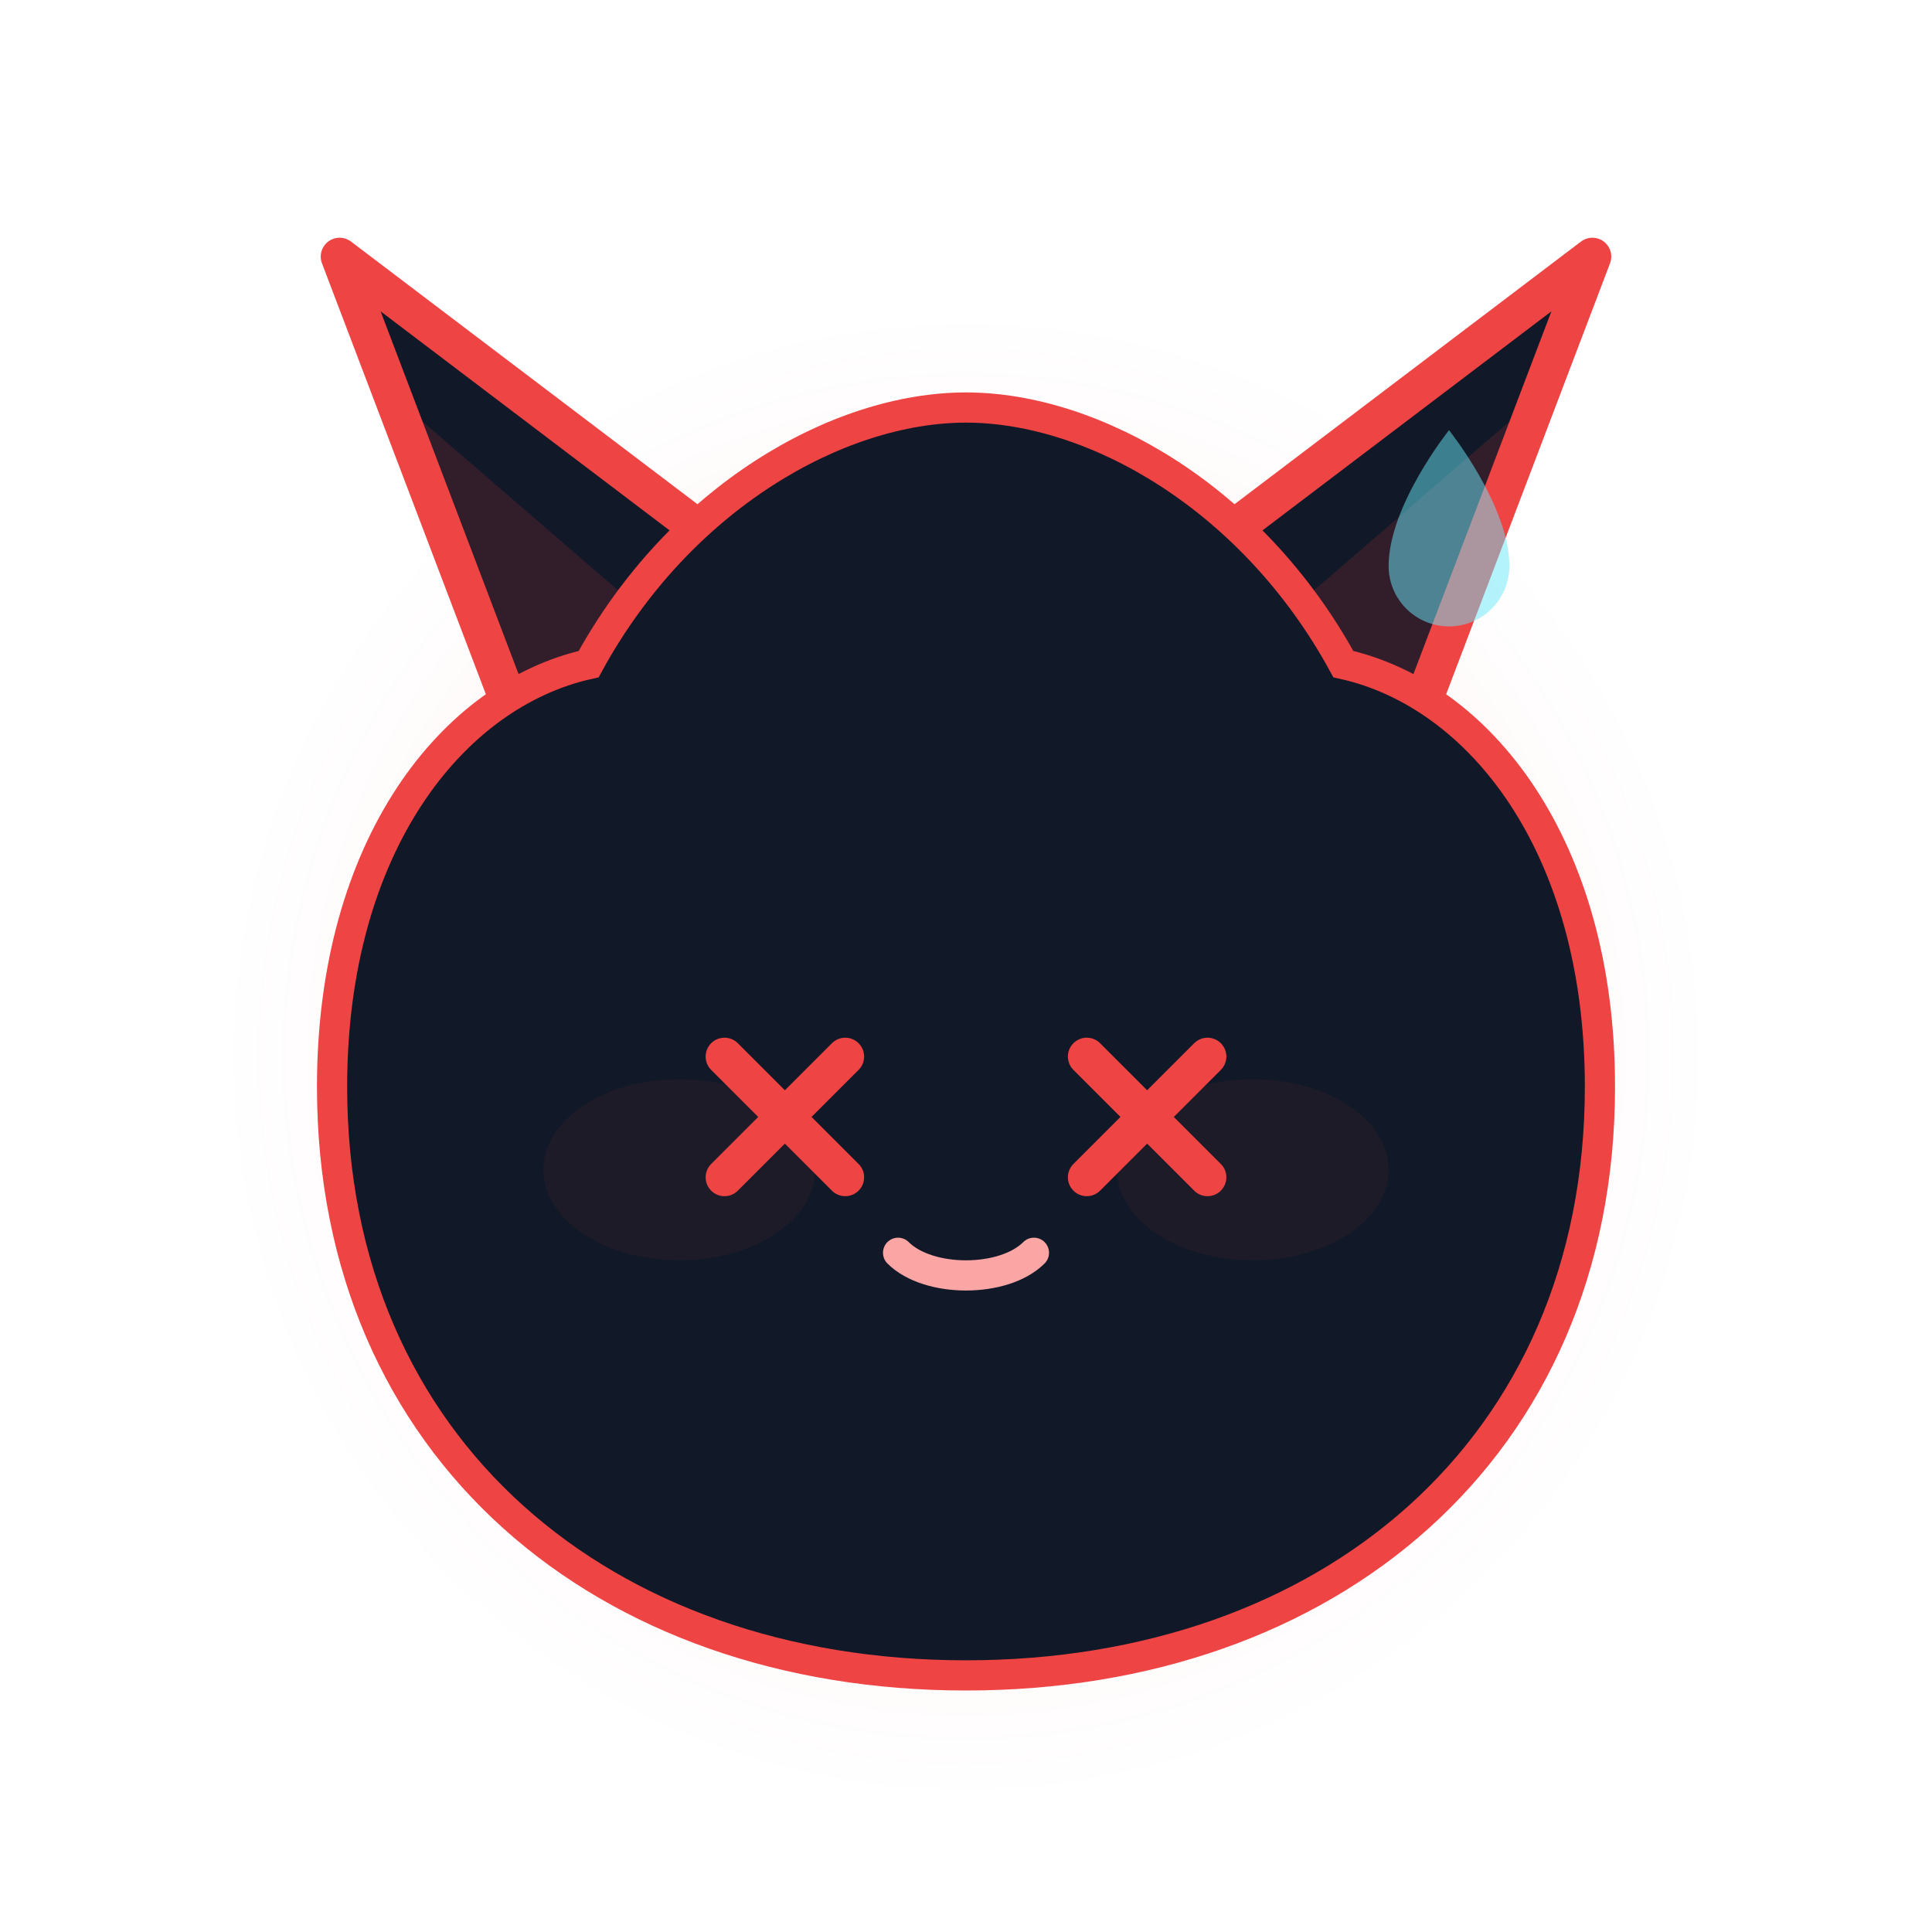
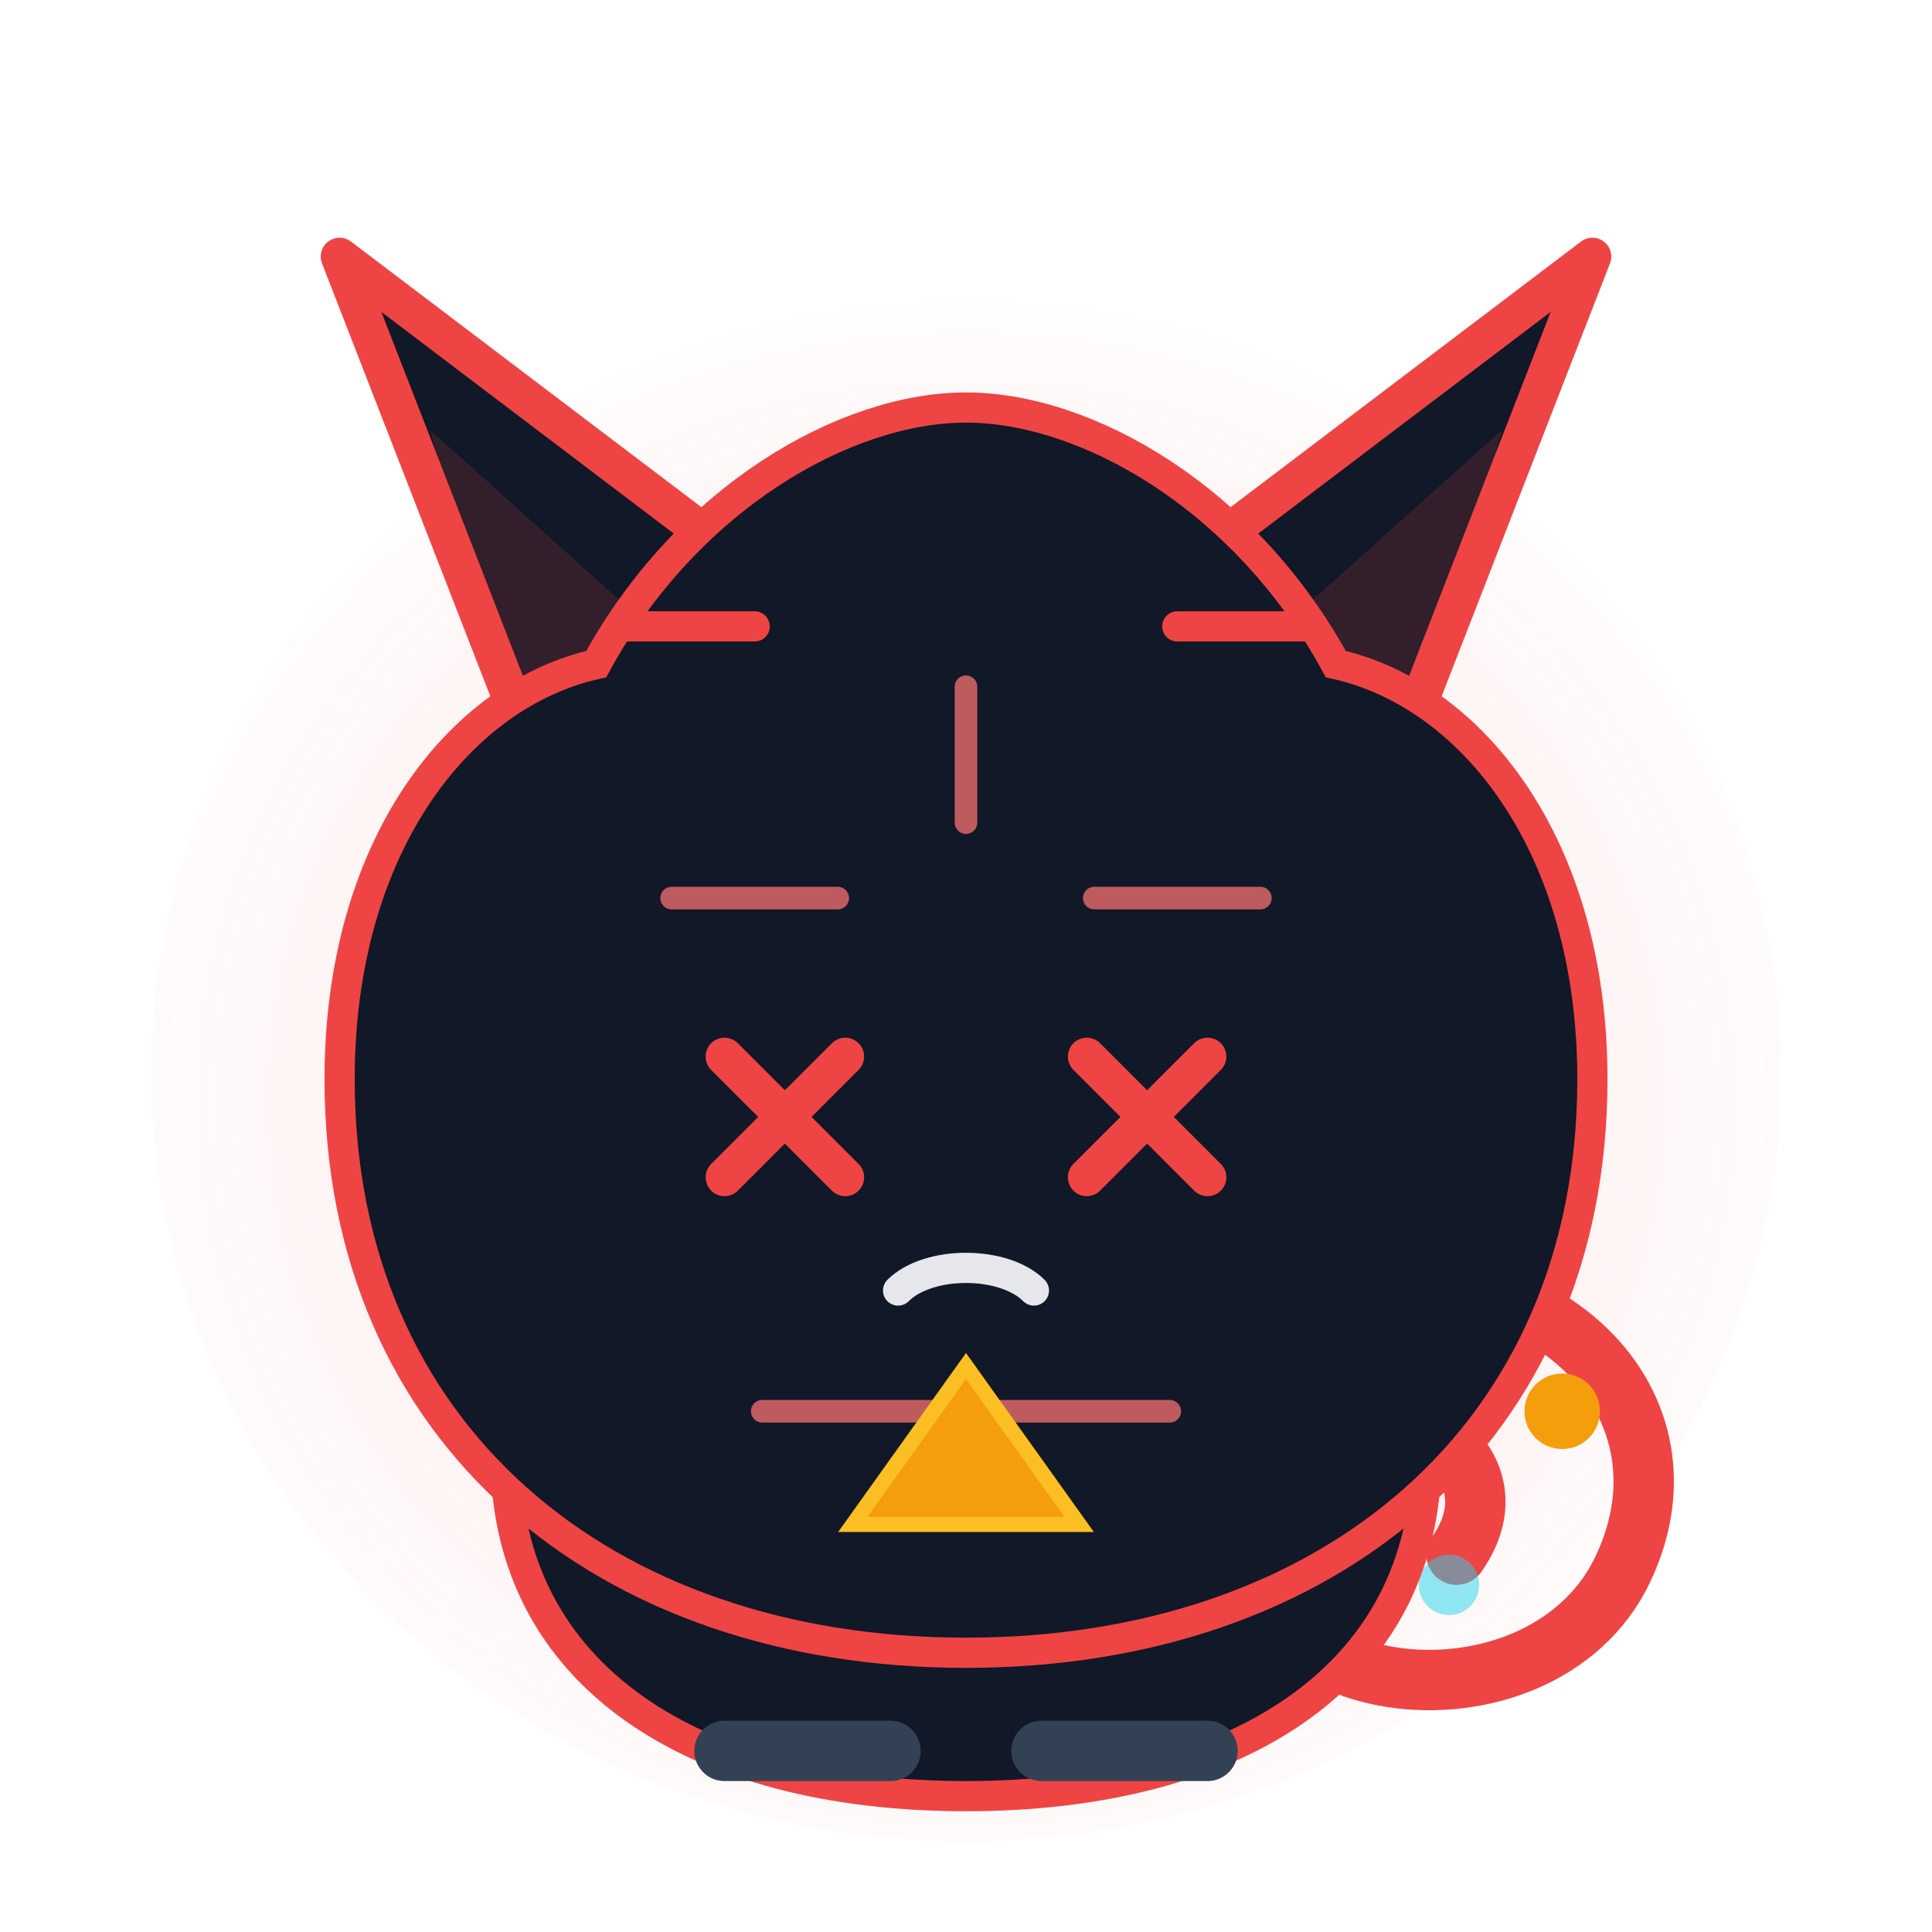
- <svg xmlns="http://www.w3.org/2000/svg" viewBox="0 0 256 256">
+ <svg xmlns="http://www.w3.org/2000/svg" viewBox="0 0 256 256" role="img" aria-labelledby="title desc">
  <defs>
-     <radialGradient id="glowBg" cx="50%" cy="50%" r="50%">
-       <stop offset="0%" stop-color="#EF4444" stop-opacity="0.12" />
+     <radialGradient id="g" cx="50%" cy="52%" r="55%">
+       <stop offset="0%" stop-color="#EF4444" stop-opacity=".2" />
      <stop offset="100%" stop-color="#EF4444" stop-opacity="0" />
    </radialGradient>
-     <linearGradient id="faceGrad" x1="48" y1="36" x2="208" y2="228">
+     <linearGradient id="b" x1="52" y1="38" x2="205" y2="226">
      <stop stop-color="#111827" />
-       <stop offset="1" stop-color="#0f0f0f" />
+       <stop offset="1" stop-color="#0B0F19" />
    </linearGradient>
  </defs>
-   <ellipse cx="128" cy="140" rx="100" ry="100" fill="url(#glowBg)" />
-   <path d="M72 105 45 34l62 47" fill="#111827" stroke="#EF4444" stroke-width="5" stroke-linejoin="round" />
-   <path d="M72 105 55 55l44 38" fill="#EF4444" opacity="0.15" />
-   <path d="M184 105 211 34l-62 47" fill="#111827" stroke="#EF4444" stroke-width="5" stroke-linejoin="round" />
-   <path d="M184 105 201 55l-44 38" fill="#EF4444" opacity="0.15" />
-   <path d="M78 88c12-22 33-34 50-34s38 12 50 34c18 4 34 24 34 56 0 48-36 78-84 78s-84-30-84-78c0-32 16-52 34-56Z" fill="url(#faceGrad)" stroke="#EF4444" stroke-width="4" />
-   <ellipse cx="90" cy="155" rx="18" ry="12" fill="#EF4444" opacity="0.06" />
-   <ellipse cx="166" cy="155" rx="18" ry="12" fill="#EF4444" opacity="0.06" />
-   <path d="M96 140 112 156M112 140 96 156" stroke="#EF4444" stroke-width="5" stroke-linecap="round" />
-   <path d="M144 140 160 156M160 140 144 156" stroke="#EF4444" stroke-width="5" stroke-linecap="round" />
-   <path d="M119 166c4 4 14 4 18 0" fill="none" stroke="#FCA5A5" stroke-width="4" stroke-linecap="round" />
-   <path d="M200 75c0-8-8-18-8-18s-8 10-8 18a8 8 0 0016 0Z" fill="#67E8F9" opacity="0.5" />
+   <ellipse cx="128" cy="142" rx="108" ry="102" fill="url(#g)" />
+   <path d="M174 171c29-7 52 14 41 37-11 23-54 18-49-9 4-22 39-10 27 7" fill="none" stroke="#EF4444" stroke-width="8" stroke-linecap="round" />
+   <circle cx="179" cy="171" r="5" fill="#EF4444" />
+   <circle cx="207" cy="187" r="5" fill="#F59E0B" />
+   <circle cx="192" cy="210" r="4" fill="#22D3EE" opacity=".5" />
+   <path d="M73 106 45 34l62 47" fill="#111827" stroke="#EF4444" stroke-width="5" stroke-linejoin="round" />
+   <path d="M183 106 211 34l-62 47" fill="#111827" stroke="#EF4444" stroke-width="5" stroke-linejoin="round" />
+   <path d="M70 103 57 57l39 35M186 103 199 57l-39 35" fill="#EF4444" opacity=".16" />
+   <path d="M92 148c8-14 23-22 36-22s28 8 36 22c17 8 25 24 25 45 0 29-25 45-61 45s-61-16-61-45c0-21 8-37 25-45Z" fill="url(#b)" stroke="#EF4444" stroke-width="4" />
+   <path d="M79 88c12-22 33-34 49-34s37 12 49 34c18 4 34 24 34 55 0 47-35 76-83 76s-83-29-83-76c0-31 16-51 34-55Z" fill="url(#b)" stroke="#EF4444" stroke-width="4" />
+   <path d="M89 119h22m34 0h22M128 91v18M101 187h54" stroke="#F87171" stroke-width="3" stroke-linecap="round" opacity=".75" />
+   <path d="M96 140l16 16m0-16-16 16M144 140l16 16m0-16-16 16" stroke="#EF4444" stroke-width="5" stroke-linecap="round" />
+   <path d="M119 171c4-4 14-4 18 0" fill="none" stroke="#E5E7EB" stroke-width="4" stroke-linecap="round" />
+   <path d="M128 181l15 21h-30l15-21Z" fill="#F59E0B" stroke="#FBBF24" stroke-width="2" />
+   <path d="M82 83h18M156 83h18" stroke="#EF4444" stroke-width="4" stroke-linecap="round">
+     <animate attributeName="opacity" values="1;.25;1" dur=".8s" repeatCount="indefinite" />
+   </path>
+   <path d="M96 232h22m20 0h22" stroke="#334155" stroke-width="8" stroke-linecap="round" />
</svg>
